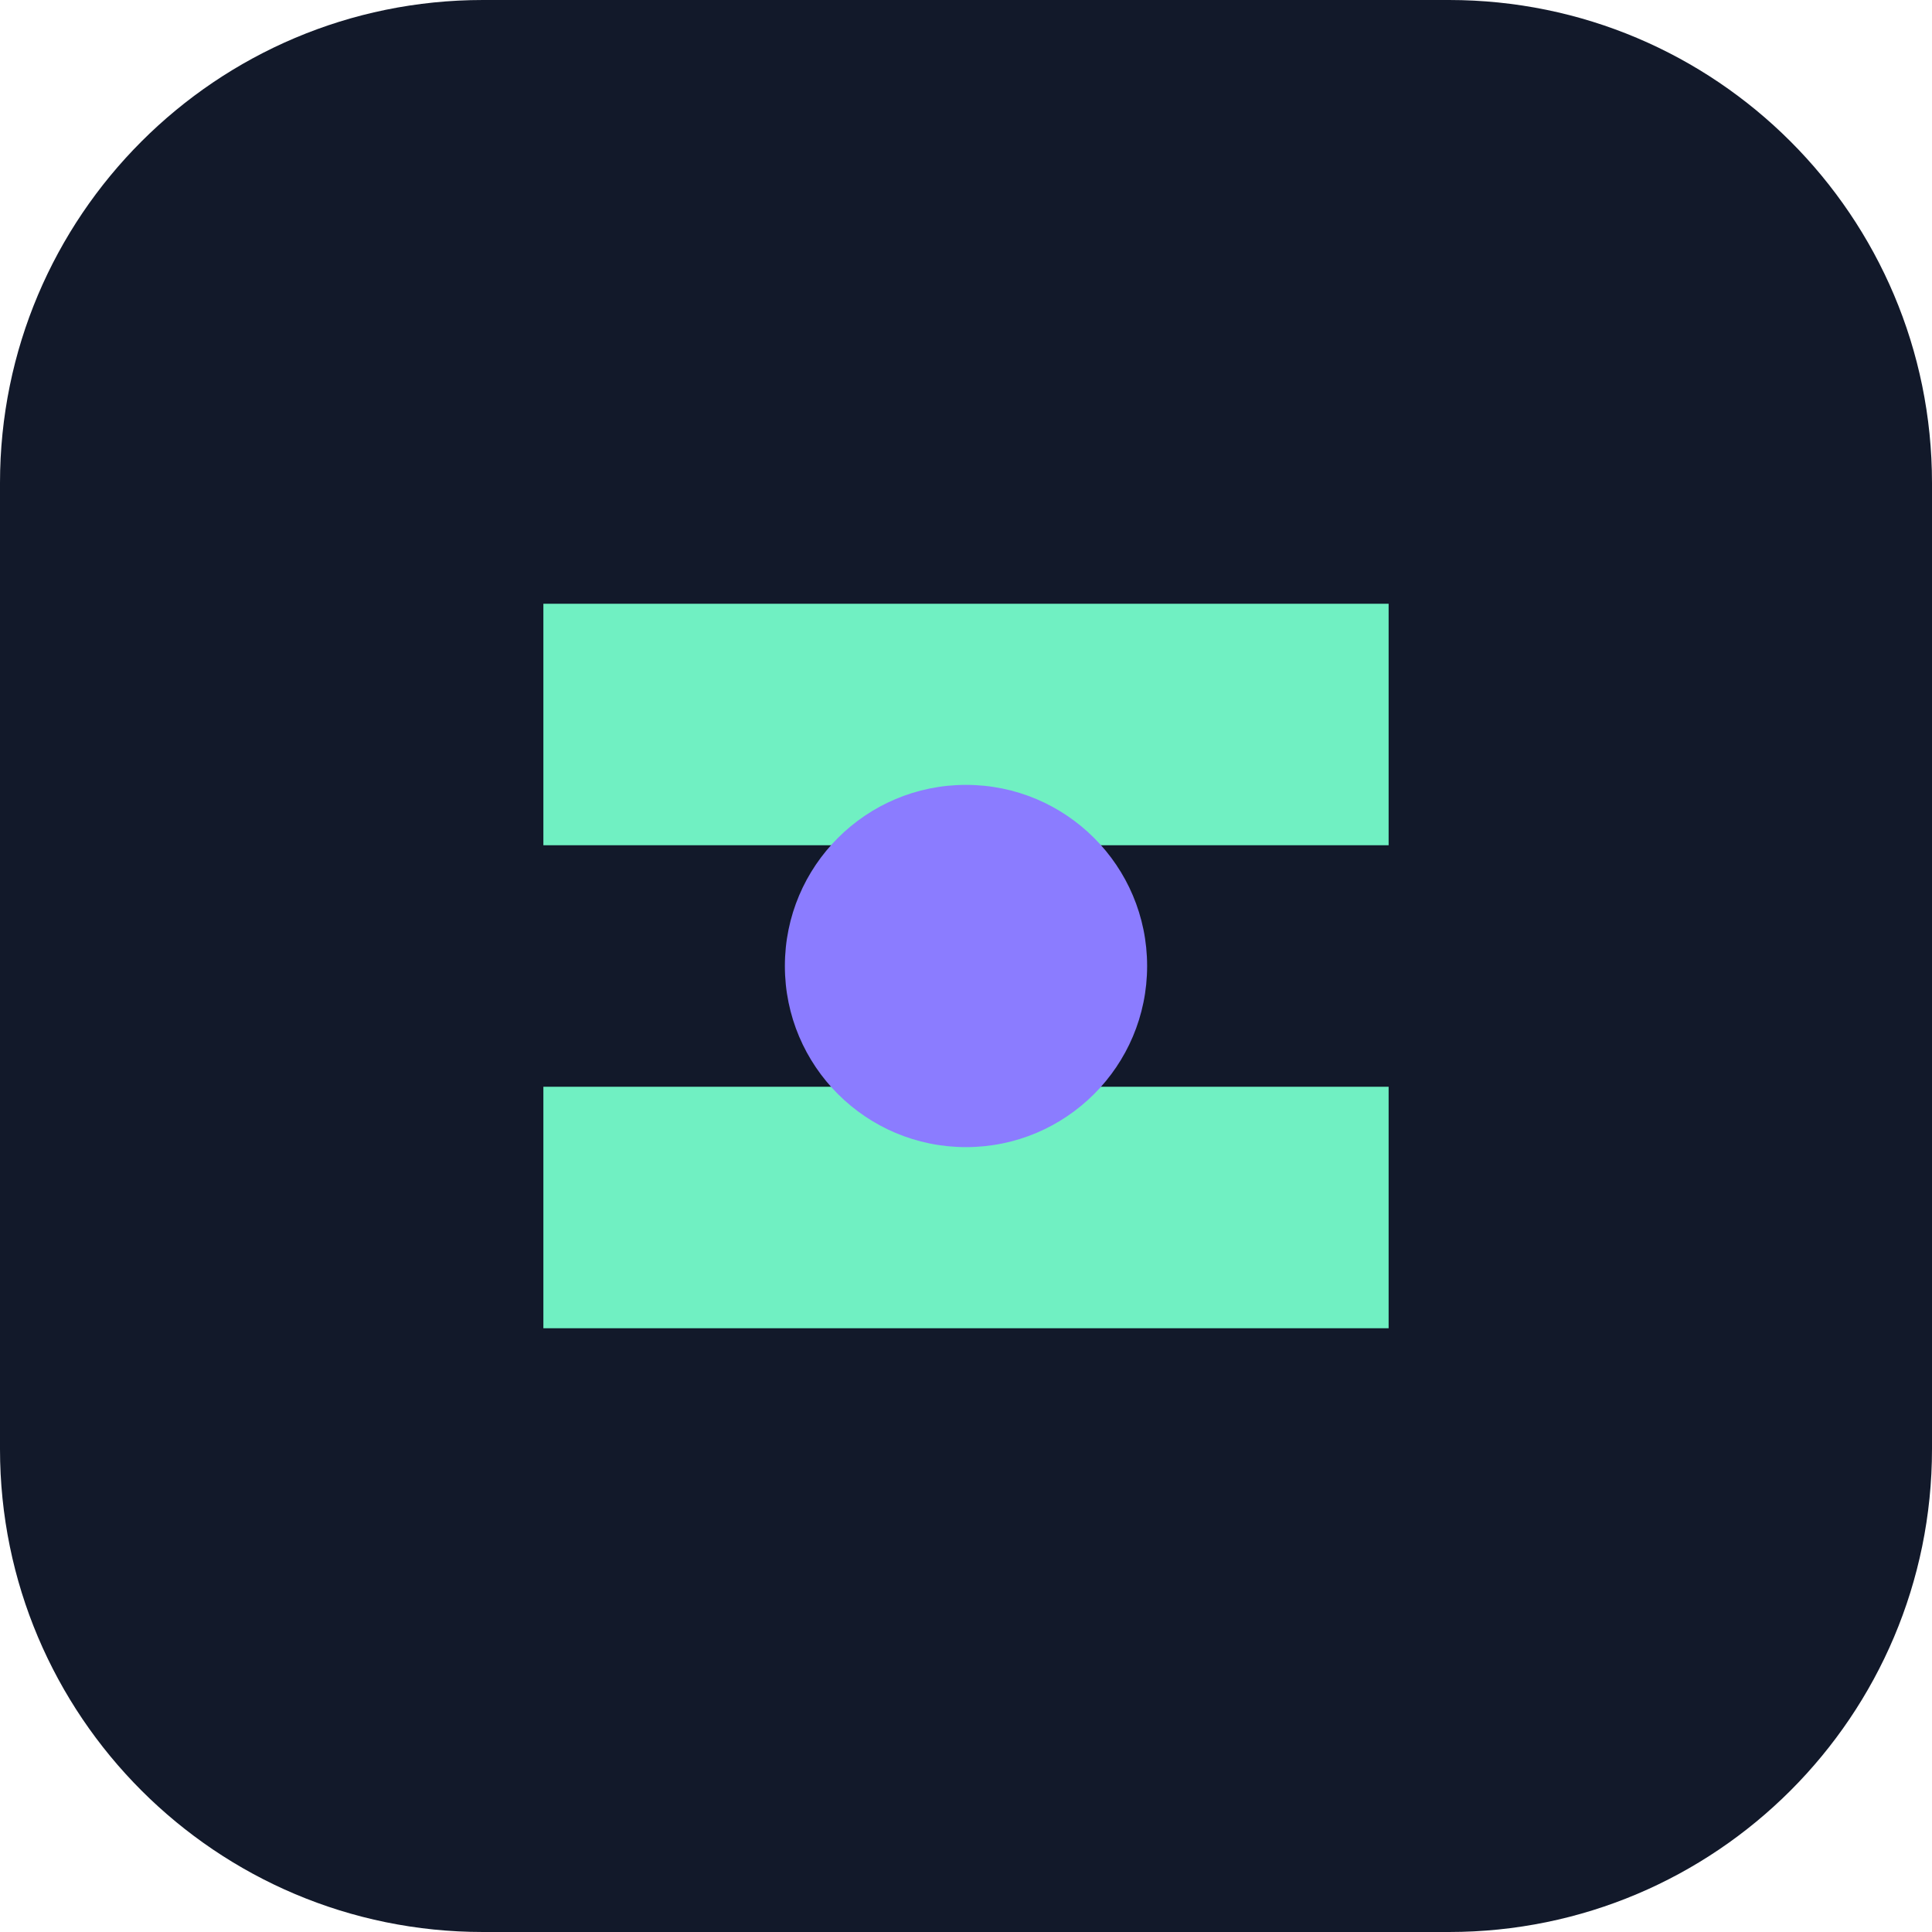
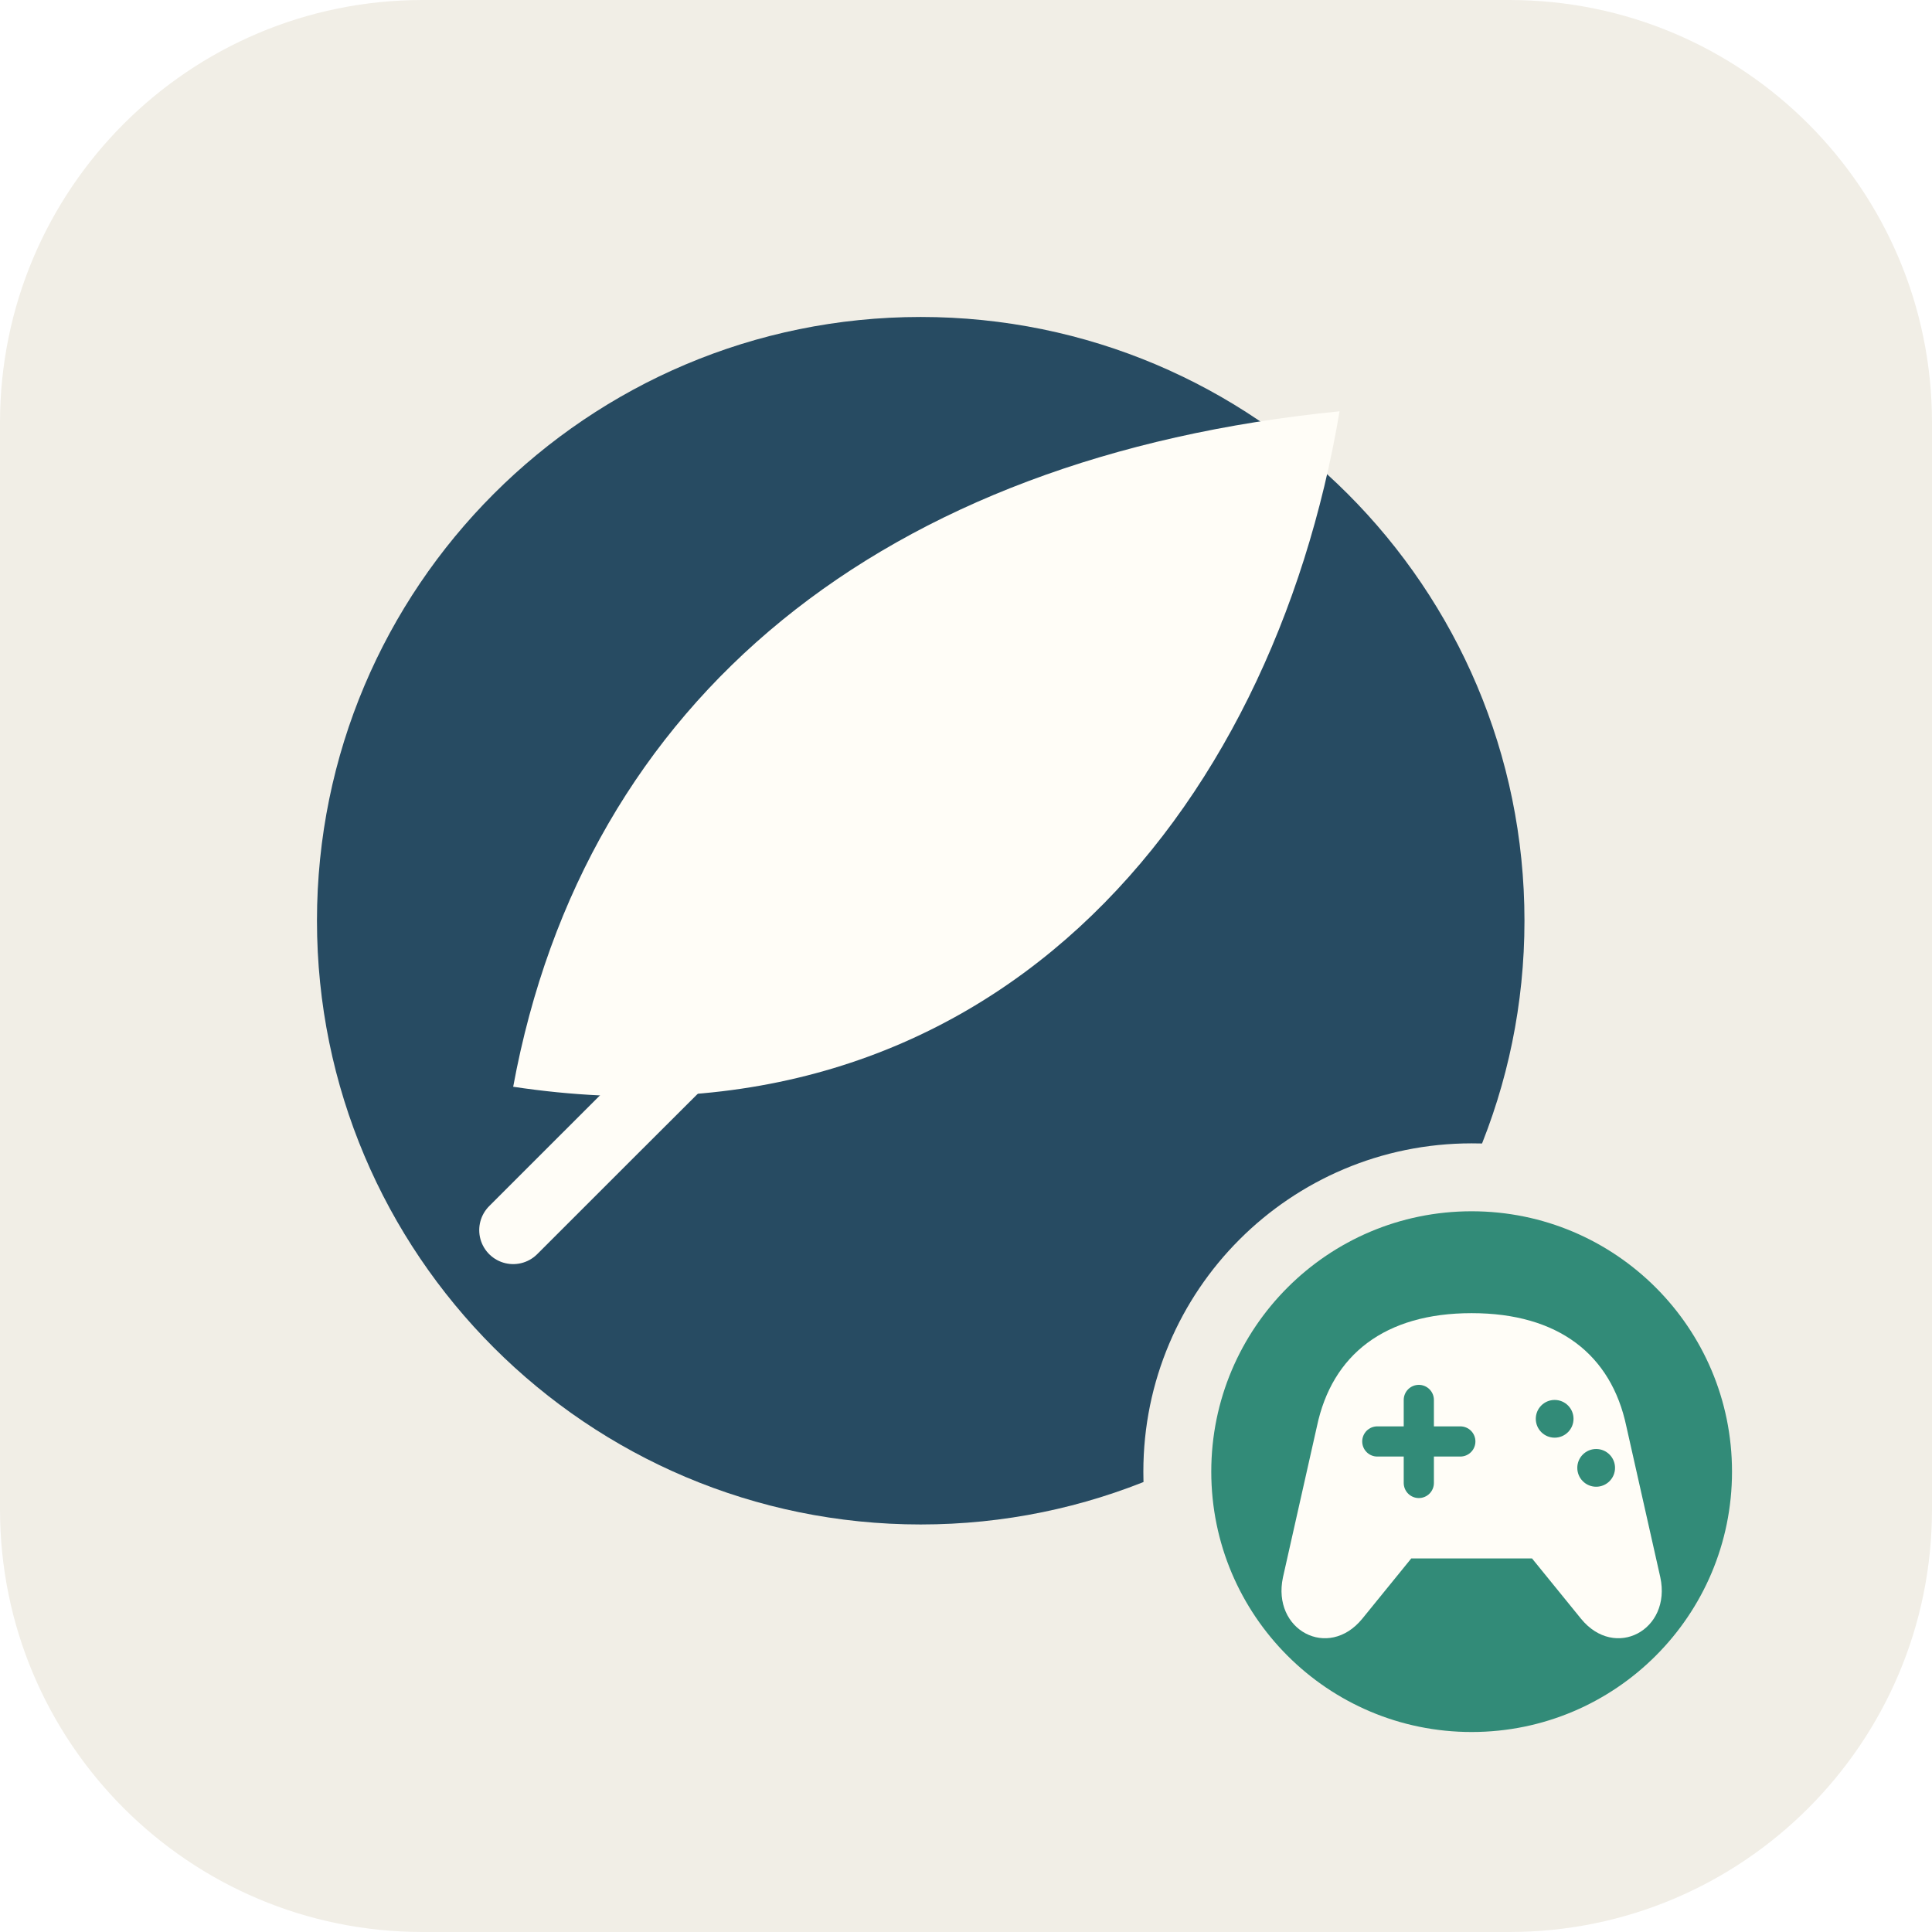
- <svg xmlns="http://www.w3.org/2000/svg" viewBox="0 0 64 64">
-   <rect width="64" height="64" rx="16" fill="#12192A" />
-   <path d="M18 20h28v8H18zm0 16h28v8H18z" fill="#70F0C2" />
-   <circle cx="32" cy="32" r="6" fill="#8B7CFF" />
+ <svg xmlns="http://www.w3.org/2000/svg" width="512" height="512" viewBox="0 0 512 512" role="img" aria-labelledby="title desc">
+   <rect width="512" height="512" rx="112" fill="#f1eee6" />
+   <circle cx="244" cy="244" r="160" fill="#274b62" />
+   <path d="M136 288c19-103 98-167 219-179-18 107-93 198-219 179Z" fill="#fffdf7" />
+   <path d="M136 326c68-68 131-131 207-203" fill="none" stroke="#fffdf7" stroke-width="18" stroke-linecap="round" />
+   <circle cx="390" cy="390" r="78" fill="#328b78" stroke="#f1eee6" stroke-width="18" />
+   <path d="M349 378c4-19 18-30 41-30s37 11 41 30l9 40c3 14-12 22-21 11l-13-16h-32l-13 16c-9 11-24 3-21-11Z" fill="#fffdf7" />
+   <path d="M365 382h22m-11-11v22" stroke="#328b78" stroke-width="8" stroke-linecap="round" />
+   <circle cx="412" cy="376" r="5" fill="#328b78" />
+   <circle cx="423" cy="389" r="5" fill="#328b78" />
</svg>
